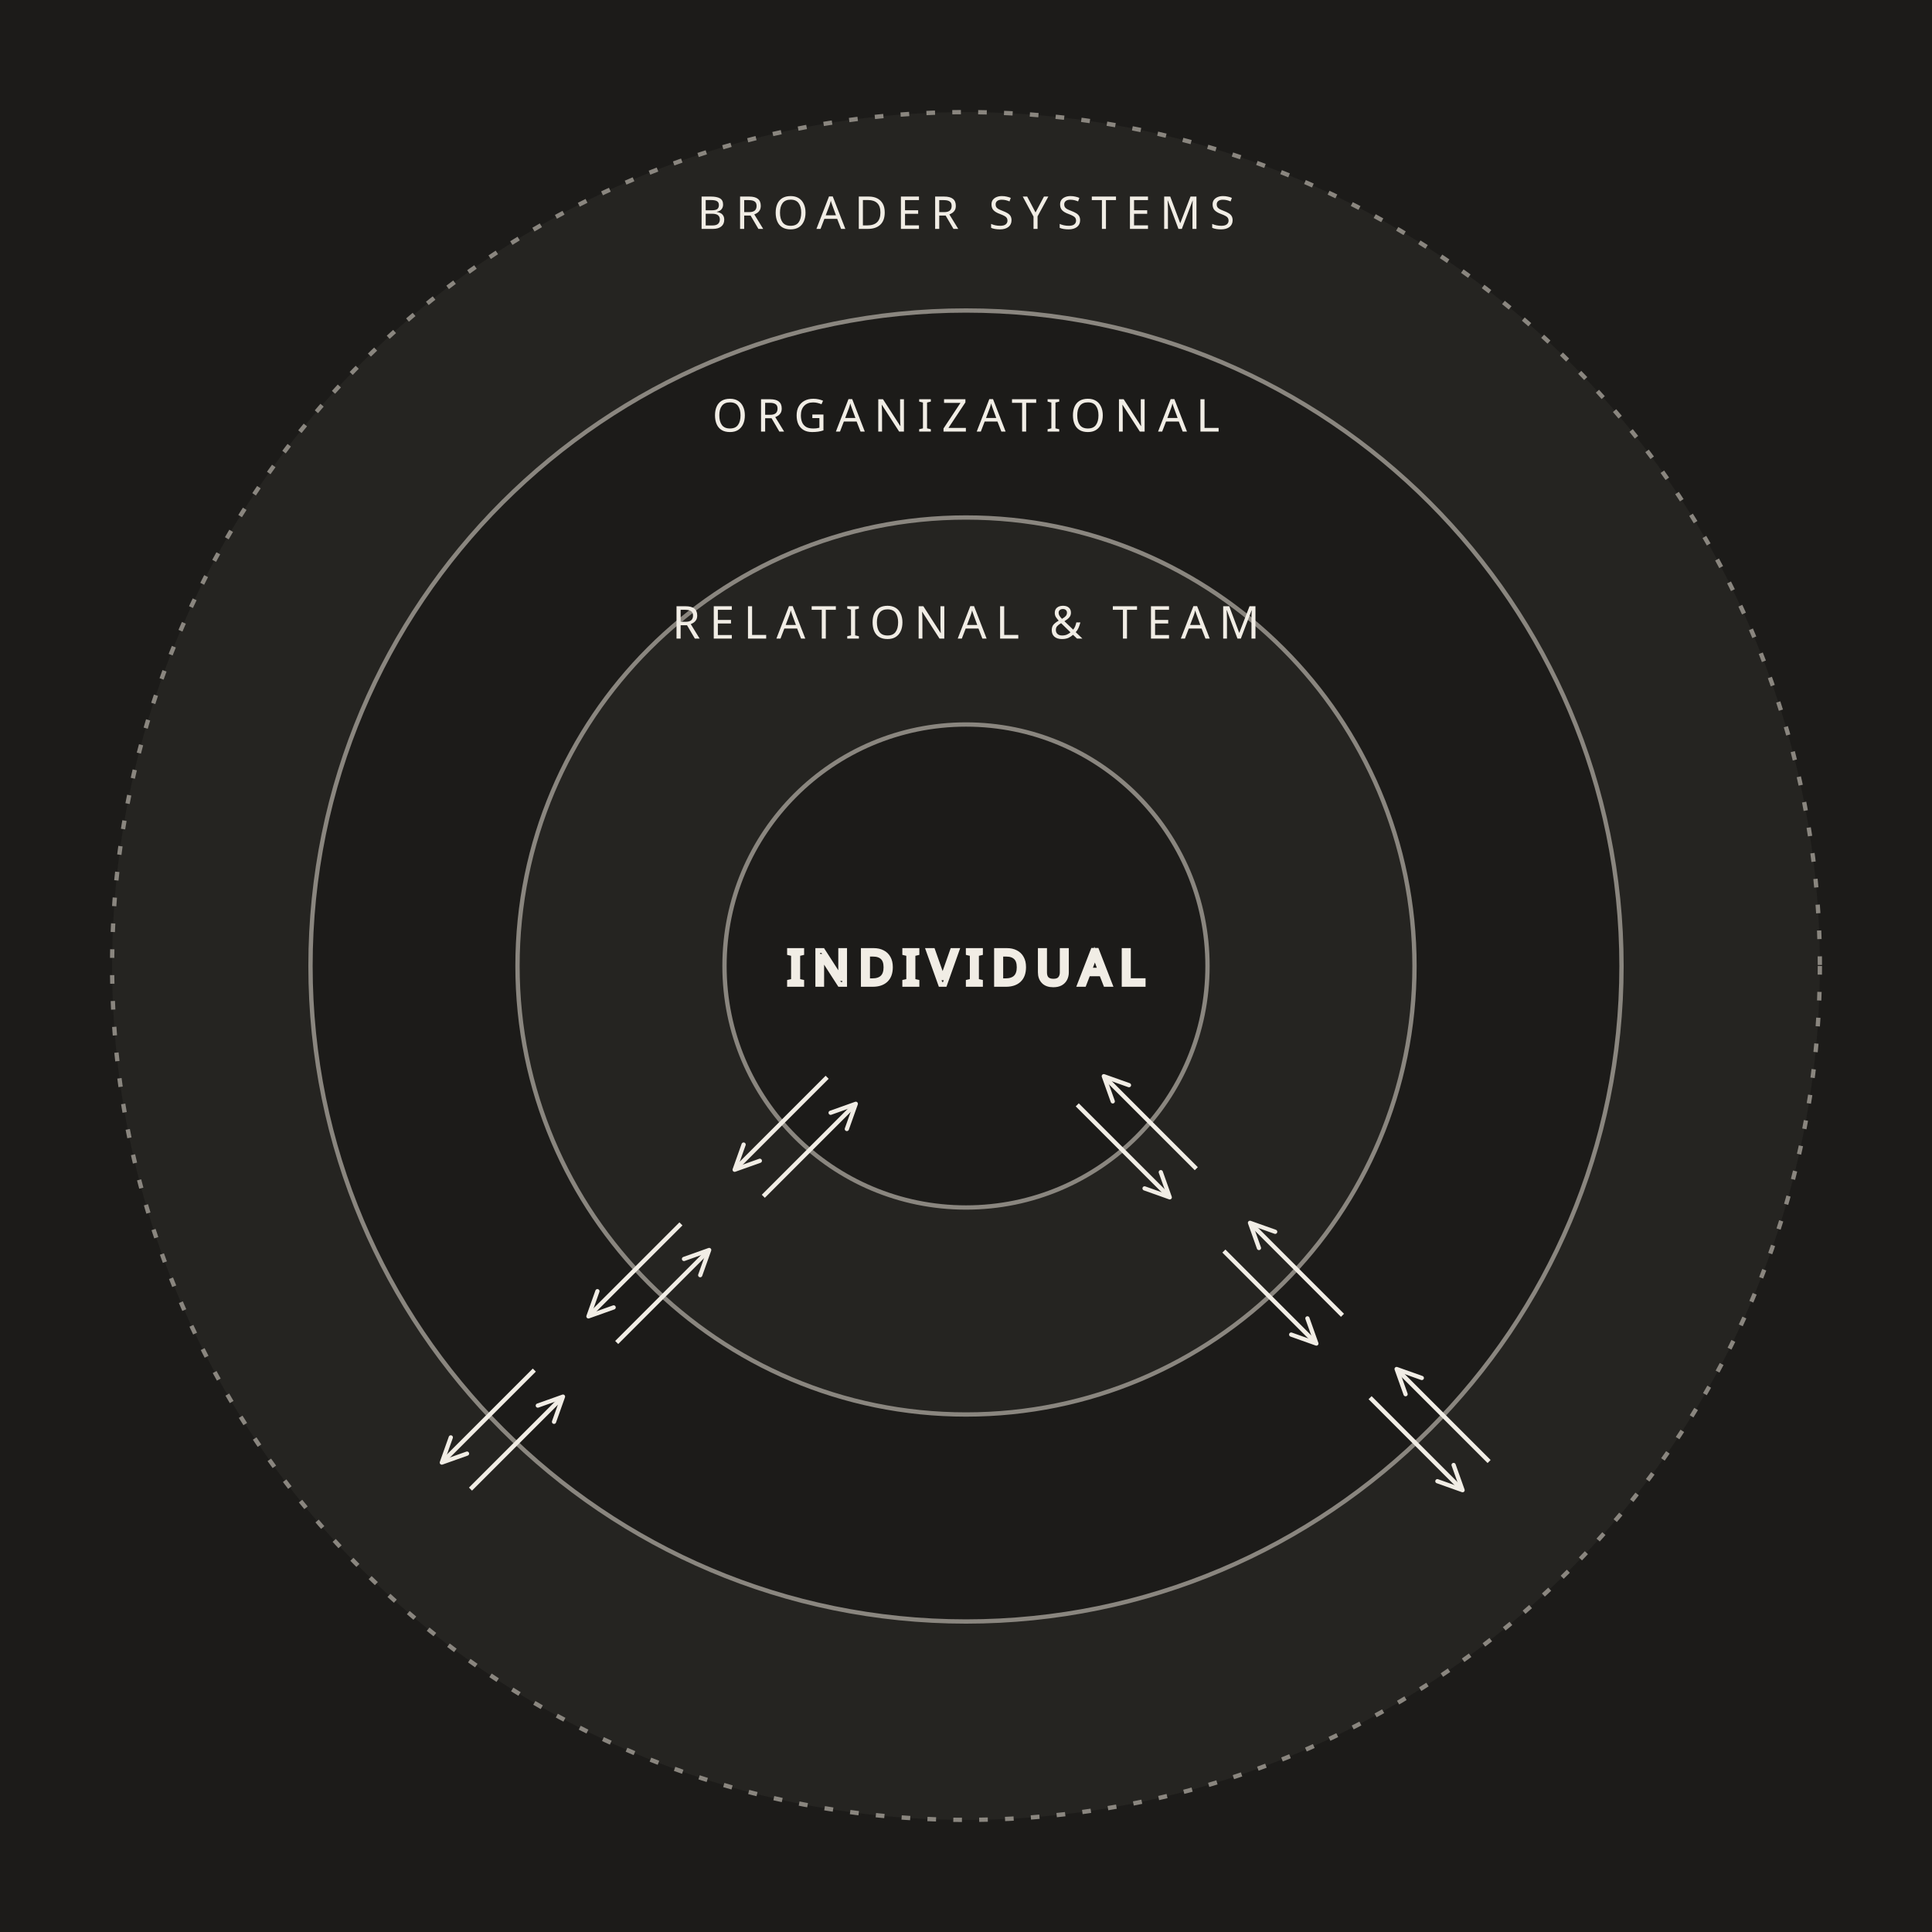
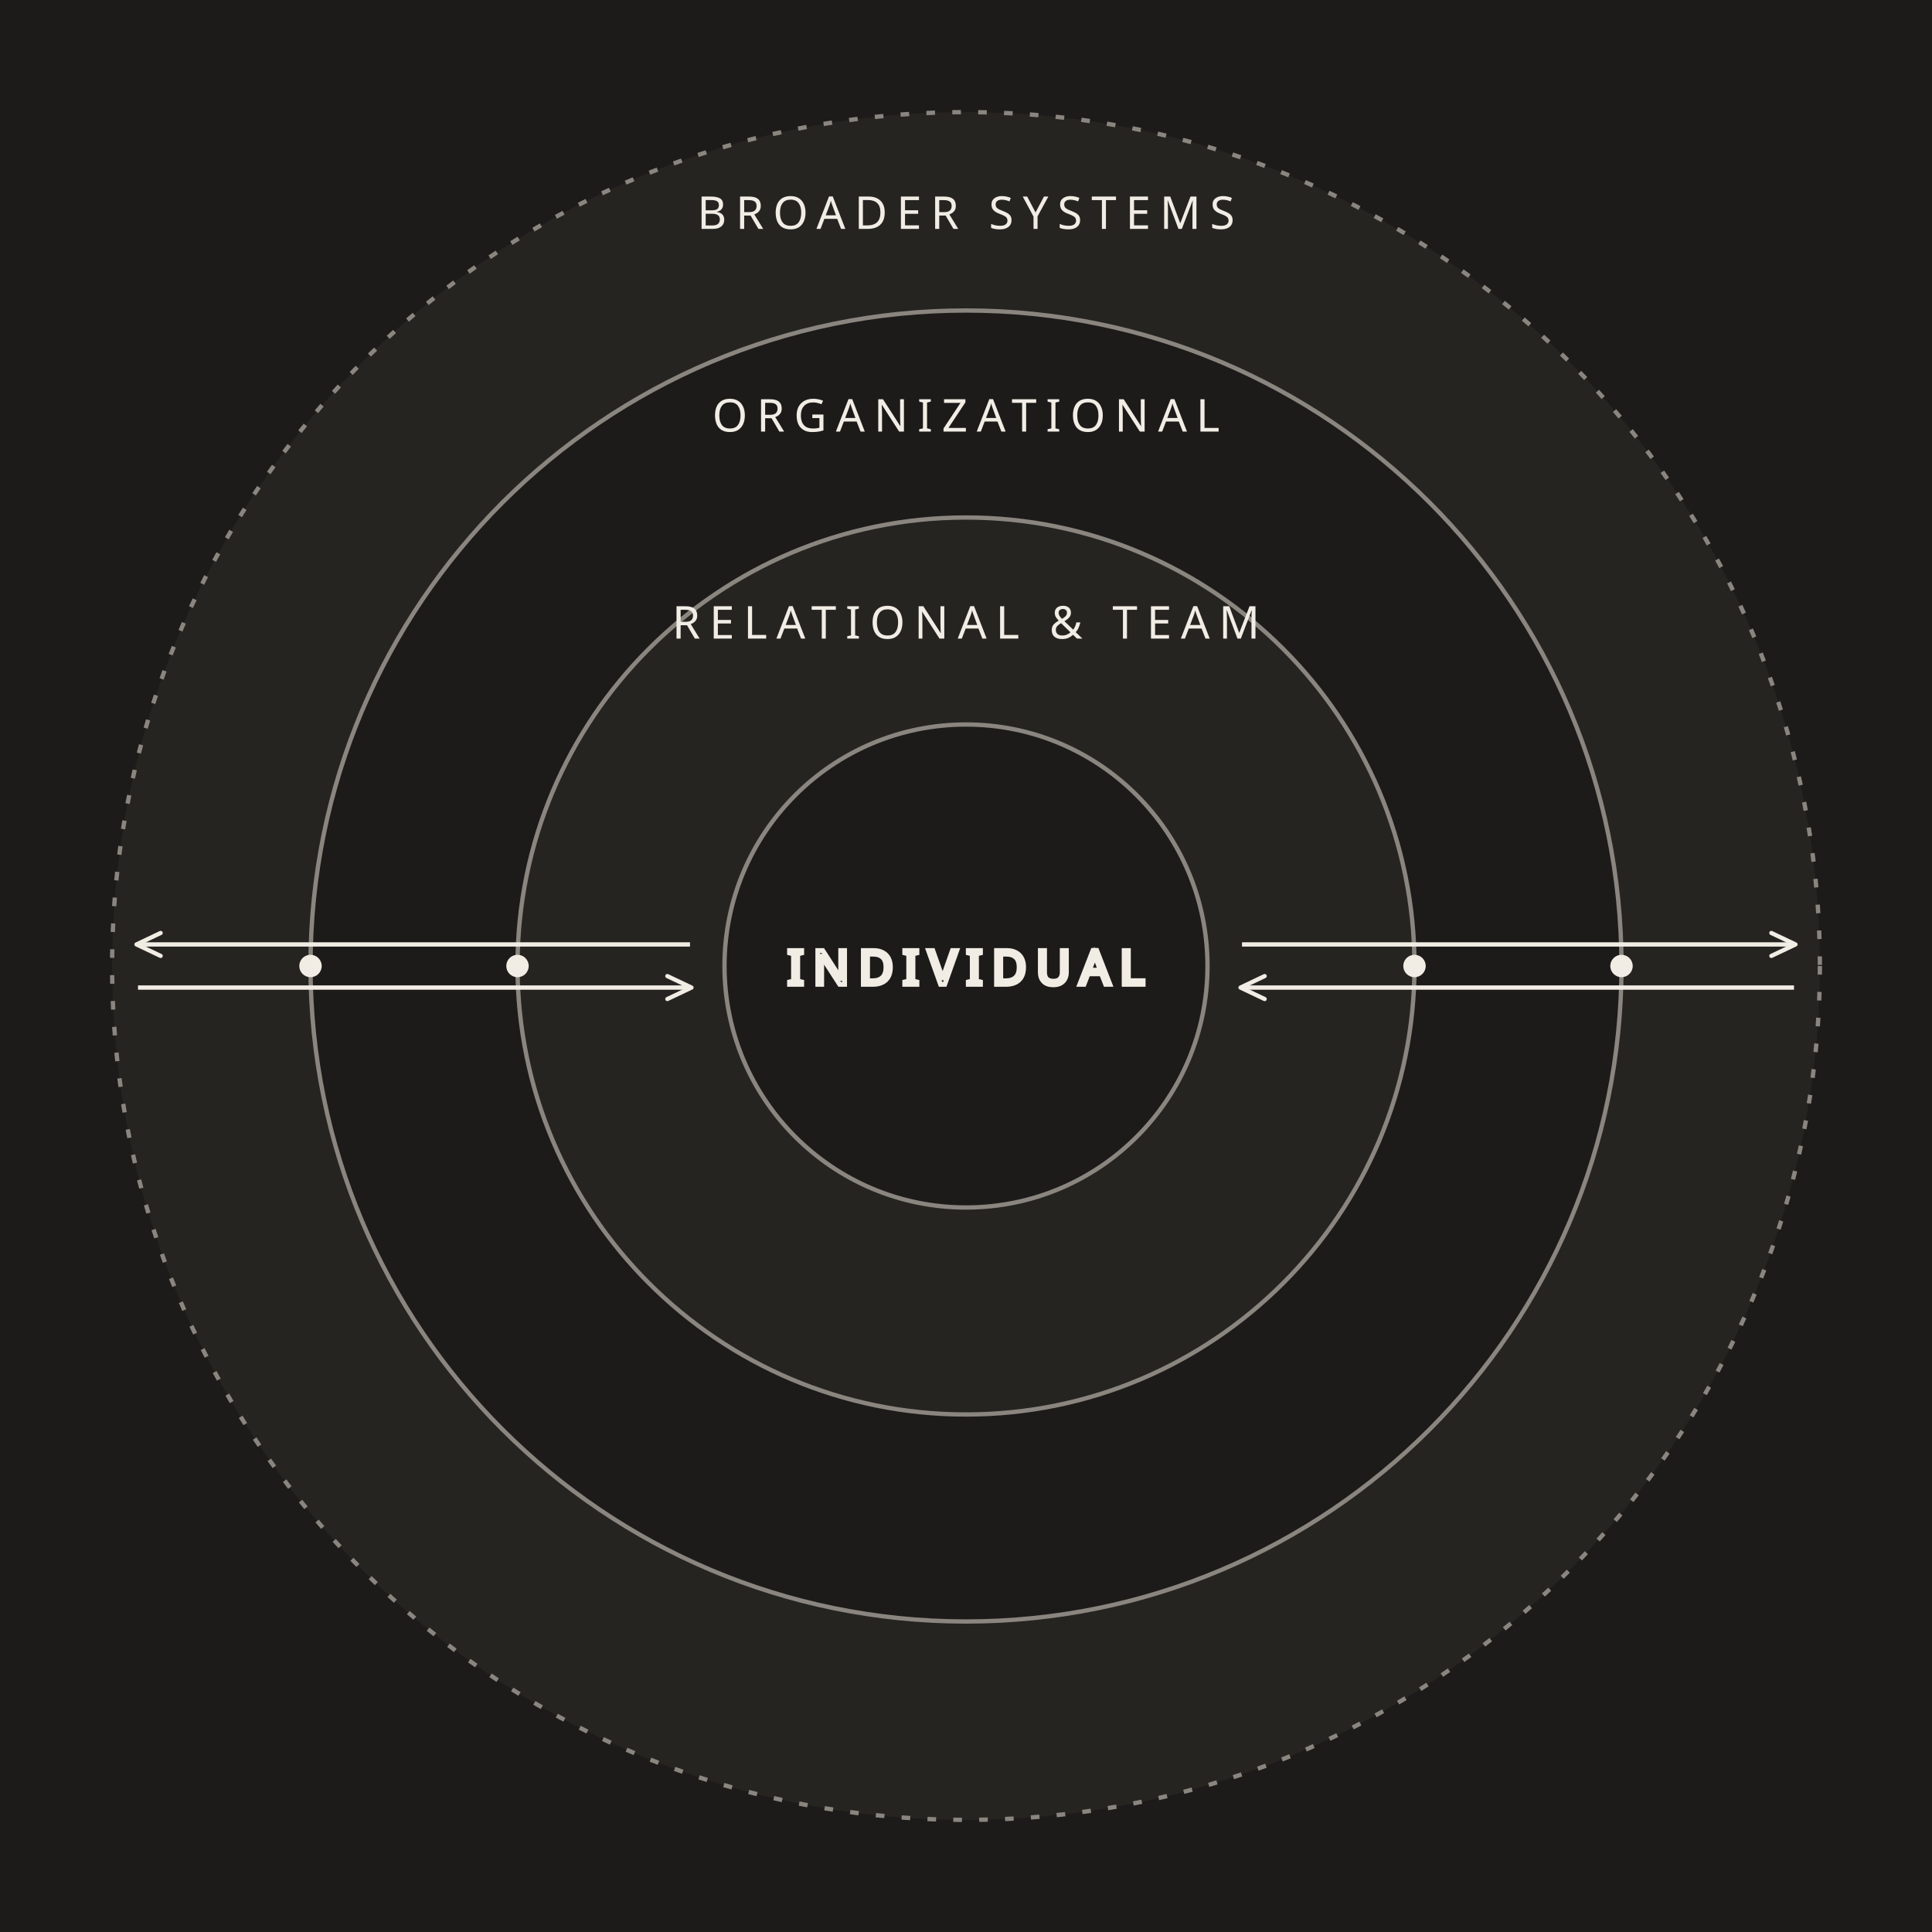
<svg xmlns="http://www.w3.org/2000/svg" id="diagram-a-ecological-systems" viewBox="-24 -24 448 448" width="448" height="448">
  <rect x="-24" y="-24" width="448" height="448" fill="rgb(28, 27, 25)" />
  <defs>
    <marker id="ma" viewBox="0 0 10 10" refX="8.5" refY="5" markerWidth="7" markerHeight="7" orient="auto-start-reverse">
      <path d="M1,1.2 L9,5 L1,8.8" fill="none" stroke="rgb(241, 237, 229)" stroke-width="1.4px" stroke-linecap="round" stroke-linejoin="round" opacity="1" />
    </marker>
  </defs>
  <circle cx="200" cy="200" r="198" fill="rgba(241, 237, 229, 0.043)" stroke="none" stroke-width="1px" stroke-linecap="butt" stroke-linejoin="miter" opacity="1" />
  <circle cx="200" cy="200" r="152" fill="rgb(28, 27, 25)" stroke="none" stroke-width="1px" stroke-linecap="butt" stroke-linejoin="miter" opacity="1" />
  <circle cx="200" cy="200" r="104" fill="rgba(241, 237, 229, 0.043)" stroke="none" stroke-width="1px" stroke-linecap="butt" stroke-linejoin="miter" opacity="1" />
  <circle cx="200" cy="200" r="56" fill="rgb(28, 27, 25)" stroke="none" stroke-width="1px" stroke-linecap="butt" stroke-linejoin="miter" opacity="1" />
  <circle cx="200" cy="200" r="56" fill="none" stroke="rgb(138, 134, 127)" stroke-width="1px" stroke-linecap="butt" stroke-linejoin="miter" opacity="1" />
  <circle cx="200" cy="200" r="104" fill="none" stroke="rgb(138, 134, 127)" stroke-width="1px" stroke-linecap="butt" stroke-linejoin="miter" opacity="1" />
  <circle cx="200" cy="200" r="152" fill="none" stroke="rgb(138, 134, 127)" stroke-width="1px" stroke-linecap="butt" stroke-linejoin="miter" opacity="1" />
  <circle cx="200" cy="200" r="198" fill="none" stroke="rgb(138, 134, 127)" stroke-width="1px" stroke-dasharray="2px, 4px" stroke-linecap="butt" stroke-linejoin="miter" opacity="1" />
  <text x="200" y="120" text-anchor="middle" dominant-baseline="central" fill="rgb(241, 237, 229)" stroke="none" stroke-width="1px" stroke-linecap="butt" stroke-linejoin="miter" font-family="Manrope, sans-serif" font-size="10.5px" font-weight="500" letter-spacing="2.1px" opacity="1">RELATIONAL &amp; TEAM</text>
  <text x="200" y="72" text-anchor="middle" dominant-baseline="central" fill="rgb(241, 237, 229)" stroke="none" stroke-width="1px" stroke-linecap="butt" stroke-linejoin="miter" font-family="Manrope, sans-serif" font-size="10.5px" font-weight="500" letter-spacing="2.1px" opacity="1">ORGANIZATIONAL</text>
  <text x="200" y="25" text-anchor="middle" dominant-baseline="central" fill="rgb(241, 237, 229)" stroke="none" stroke-width="1px" stroke-linecap="butt" stroke-linejoin="miter" font-family="Manrope, sans-serif" font-size="10.5px" font-weight="500" letter-spacing="2.1px" opacity="1">BROADER SYSTEMS</text>
  <text x="200" y="200" text-anchor="middle" dominant-baseline="central" fill="rgba(241, 237, 229, 0.09)" stroke="rgb(241, 237, 229)" stroke-width="1.1px" stroke-linecap="butt" stroke-linejoin="miter" font-family="Manrope, sans-serif" font-size="11px" font-weight="500" letter-spacing="2.2px" opacity="1">INDIVIDUAL</text>
-   <line x1="225.8" y1="232.2" x2="247" y2="253.4" marker-end="url(#ma)" fill="none" stroke="rgb(241, 237, 229)" stroke-width="1px" stroke-linecap="butt" stroke-linejoin="miter" opacity="1" />
-   <line x1="253.4" y1="247" x2="232.2" y2="225.8" marker-end="url(#ma)" fill="none" stroke="rgb(241, 237, 229)" stroke-width="1px" stroke-linecap="butt" stroke-linejoin="miter" opacity="1" />
-   <line x1="259.8" y1="266.1" x2="281" y2="287.3" marker-end="url(#ma)" fill="none" stroke="rgb(241, 237, 229)" stroke-width="1px" stroke-linecap="butt" stroke-linejoin="miter" opacity="1" />
-   <line x1="287.3" y1="281" x2="266.1" y2="259.8" marker-end="url(#ma)" fill="none" stroke="rgb(241, 237, 229)" stroke-width="1px" stroke-linecap="butt" stroke-linejoin="miter" opacity="1" />
-   <line x1="293.7" y1="300.1" x2="314.9" y2="321.3" marker-end="url(#ma)" fill="none" stroke="rgb(241, 237, 229)" stroke-width="1px" stroke-linecap="butt" stroke-linejoin="miter" opacity="1" />
-   <line x1="321.3" y1="314.9" x2="300.1" y2="293.7" marker-end="url(#ma)" fill="none" stroke="rgb(241, 237, 229)" stroke-width="1px" stroke-linecap="butt" stroke-linejoin="miter" opacity="1" />
-   <line x1="167.8" y1="225.8" x2="146.6" y2="247" marker-end="url(#ma)" fill="none" stroke="rgb(241, 237, 229)" stroke-width="1px" stroke-linecap="butt" stroke-linejoin="miter" opacity="1" />
-   <line x1="153" y1="253.4" x2="174.2" y2="232.2" marker-end="url(#ma)" fill="none" stroke="rgb(241, 237, 229)" stroke-width="1px" stroke-linecap="butt" stroke-linejoin="miter" opacity="1" />
-   <line x1="133.9" y1="259.8" x2="112.7" y2="281" marker-end="url(#ma)" fill="none" stroke="rgb(241, 237, 229)" stroke-width="1px" stroke-linecap="butt" stroke-linejoin="miter" opacity="1" />
-   <line x1="119" y1="287.3" x2="140.2" y2="266.1" marker-end="url(#ma)" fill="none" stroke="rgb(241, 237, 229)" stroke-width="1px" stroke-linecap="butt" stroke-linejoin="miter" opacity="1" />
-   <line x1="99.9" y1="293.7" x2="78.7" y2="314.9" marker-end="url(#ma)" fill="none" stroke="rgb(241, 237, 229)" stroke-width="1px" stroke-linecap="butt" stroke-linejoin="miter" opacity="1" />
-   <line x1="85.1" y1="321.3" x2="106.3" y2="300.1" marker-end="url(#ma)" fill="none" stroke="rgb(241, 237, 229)" stroke-width="1px" stroke-linecap="butt" stroke-linejoin="miter" opacity="1" />
+   <line x1="264" y1="195" x2="392" y2="195" marker-end="url(#ma)" fill="none" stroke="rgb(241, 237, 229)" stroke-width="1px" stroke-linecap="butt" stroke-linejoin="miter" opacity="1" />
+   <line x1="392" y1="205" x2="264" y2="205" marker-end="url(#ma)" fill="none" stroke="rgb(241, 237, 229)" stroke-width="1px" stroke-linecap="butt" stroke-linejoin="miter" opacity="1" />
+   <circle cx="304" cy="200" r="2.6" fill="rgb(241, 237, 229)" stroke="none" stroke-width="1px" stroke-linecap="butt" stroke-linejoin="miter" opacity="1" />
+   <circle cx="352" cy="200" r="2.6" fill="rgb(241, 237, 229)" stroke="none" stroke-width="1px" stroke-linecap="butt" stroke-linejoin="miter" opacity="1" />
+   <line x1="136" y1="195" x2="8" y2="195" marker-end="url(#ma)" fill="none" stroke="rgb(241, 237, 229)" stroke-width="1px" stroke-linecap="butt" stroke-linejoin="miter" opacity="1" />
+   <line x1="8" y1="205" x2="136" y2="205" marker-end="url(#ma)" fill="none" stroke="rgb(241, 237, 229)" stroke-width="1px" stroke-linecap="butt" stroke-linejoin="miter" opacity="1" />
+   <circle cx="96" cy="200" r="2.6" fill="rgb(241, 237, 229)" stroke="none" stroke-width="1px" stroke-linecap="butt" stroke-linejoin="miter" opacity="1" />
+   <circle cx="48" cy="200" r="2.6" fill="rgb(241, 237, 229)" stroke="none" stroke-width="1px" stroke-linecap="butt" stroke-linejoin="miter" opacity="1" />
</svg>
